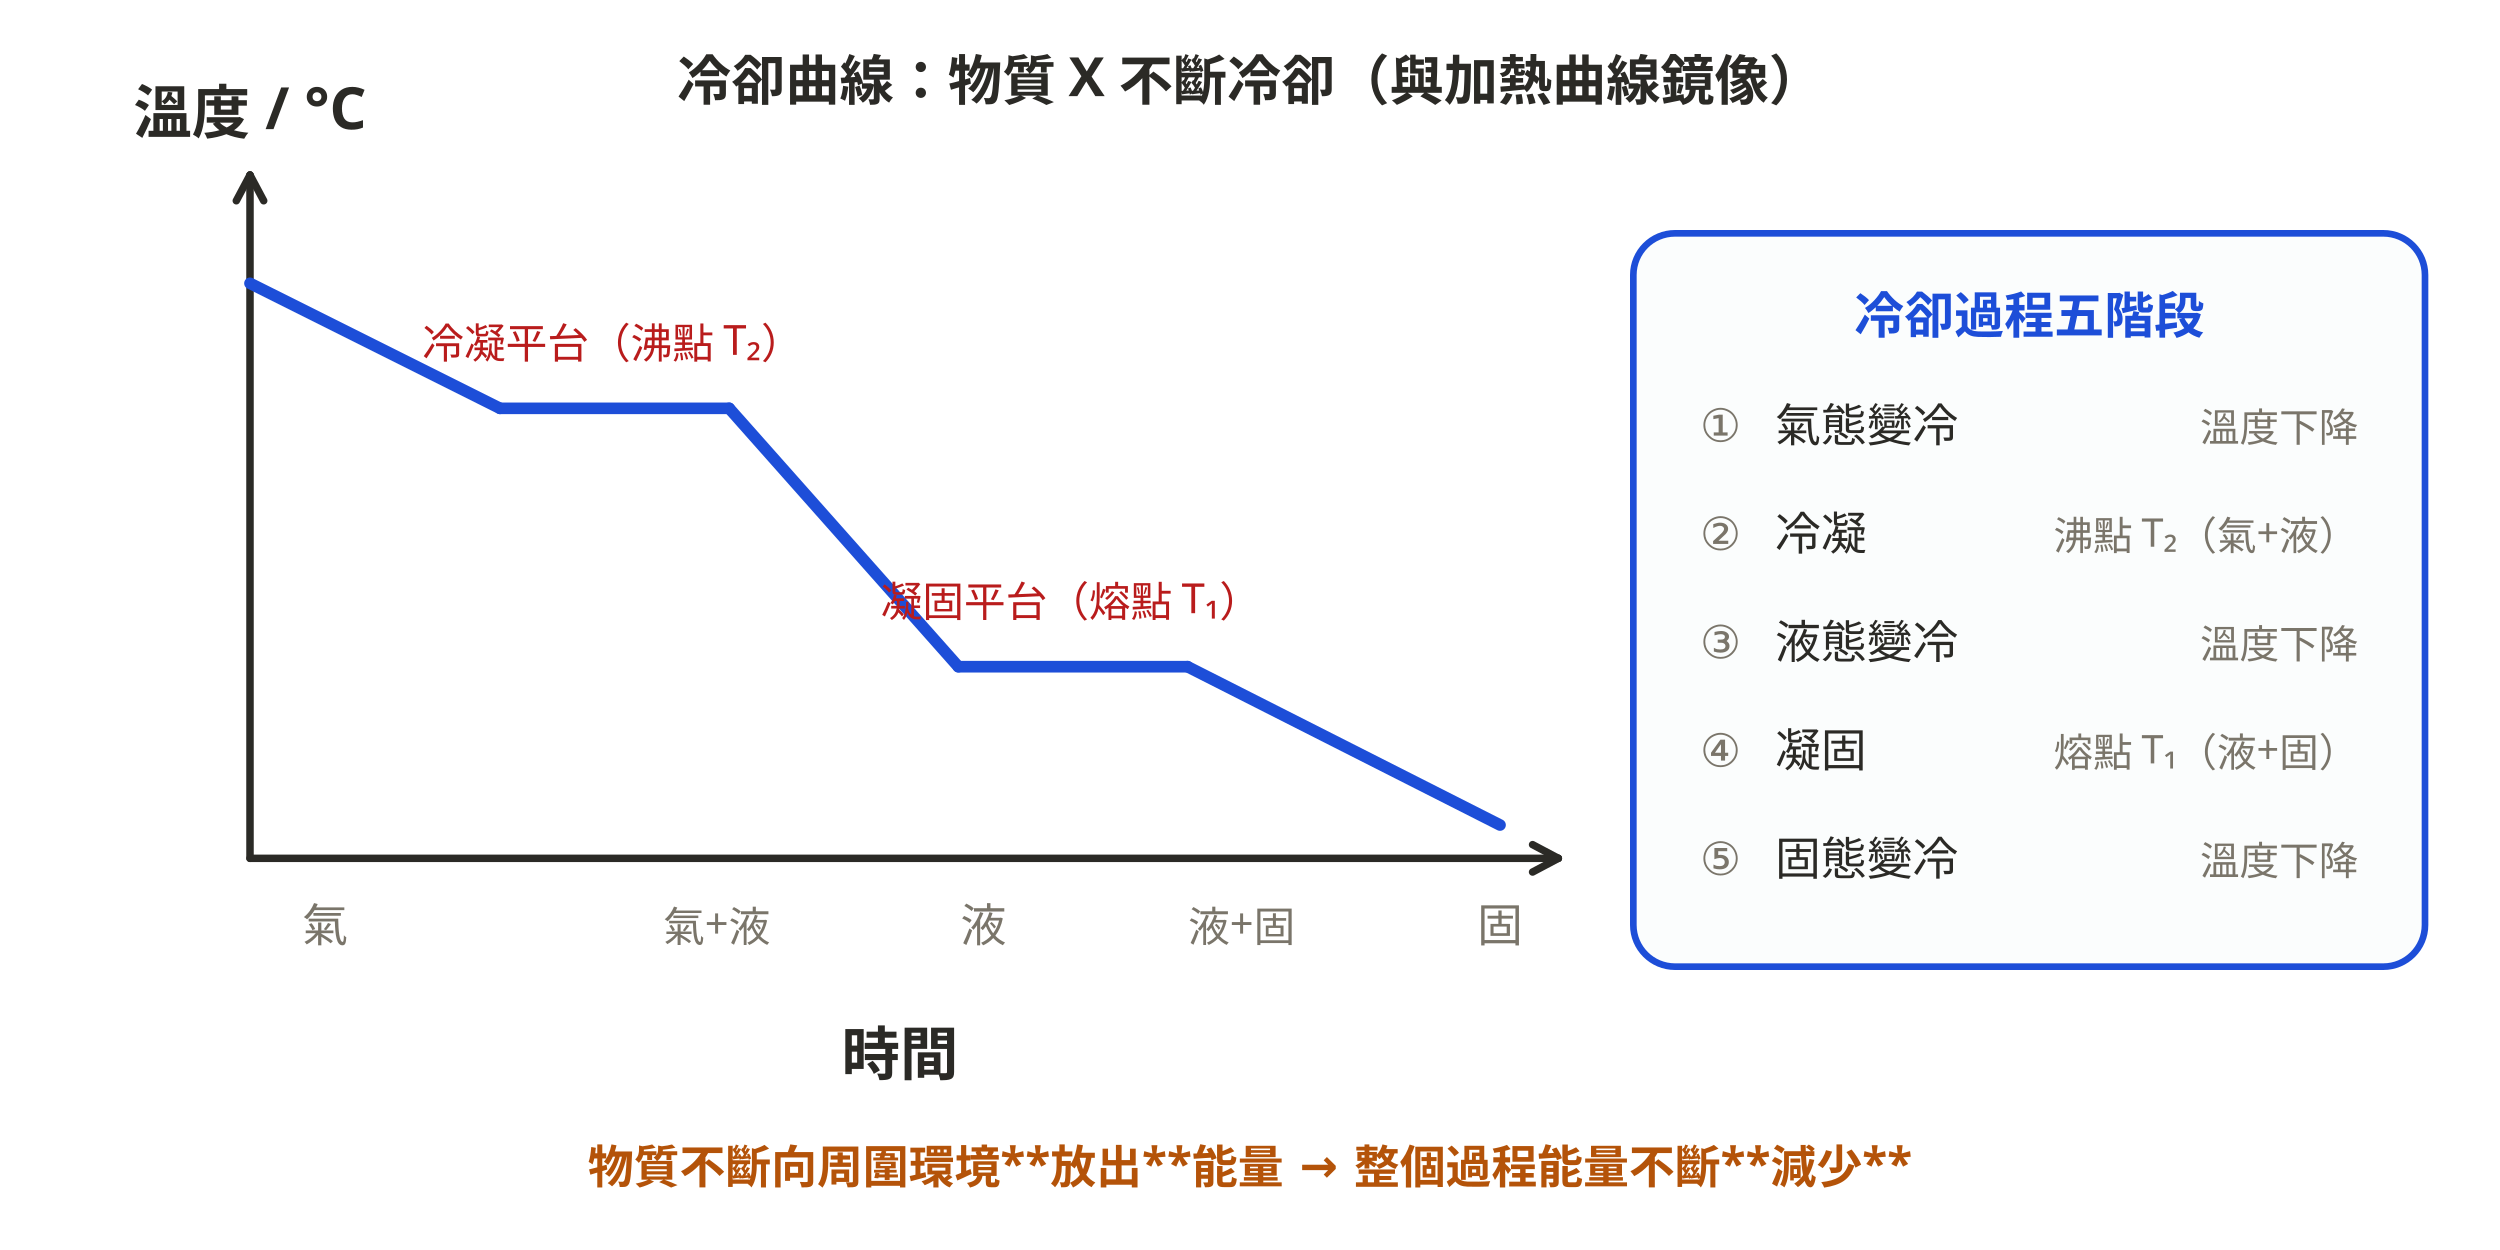
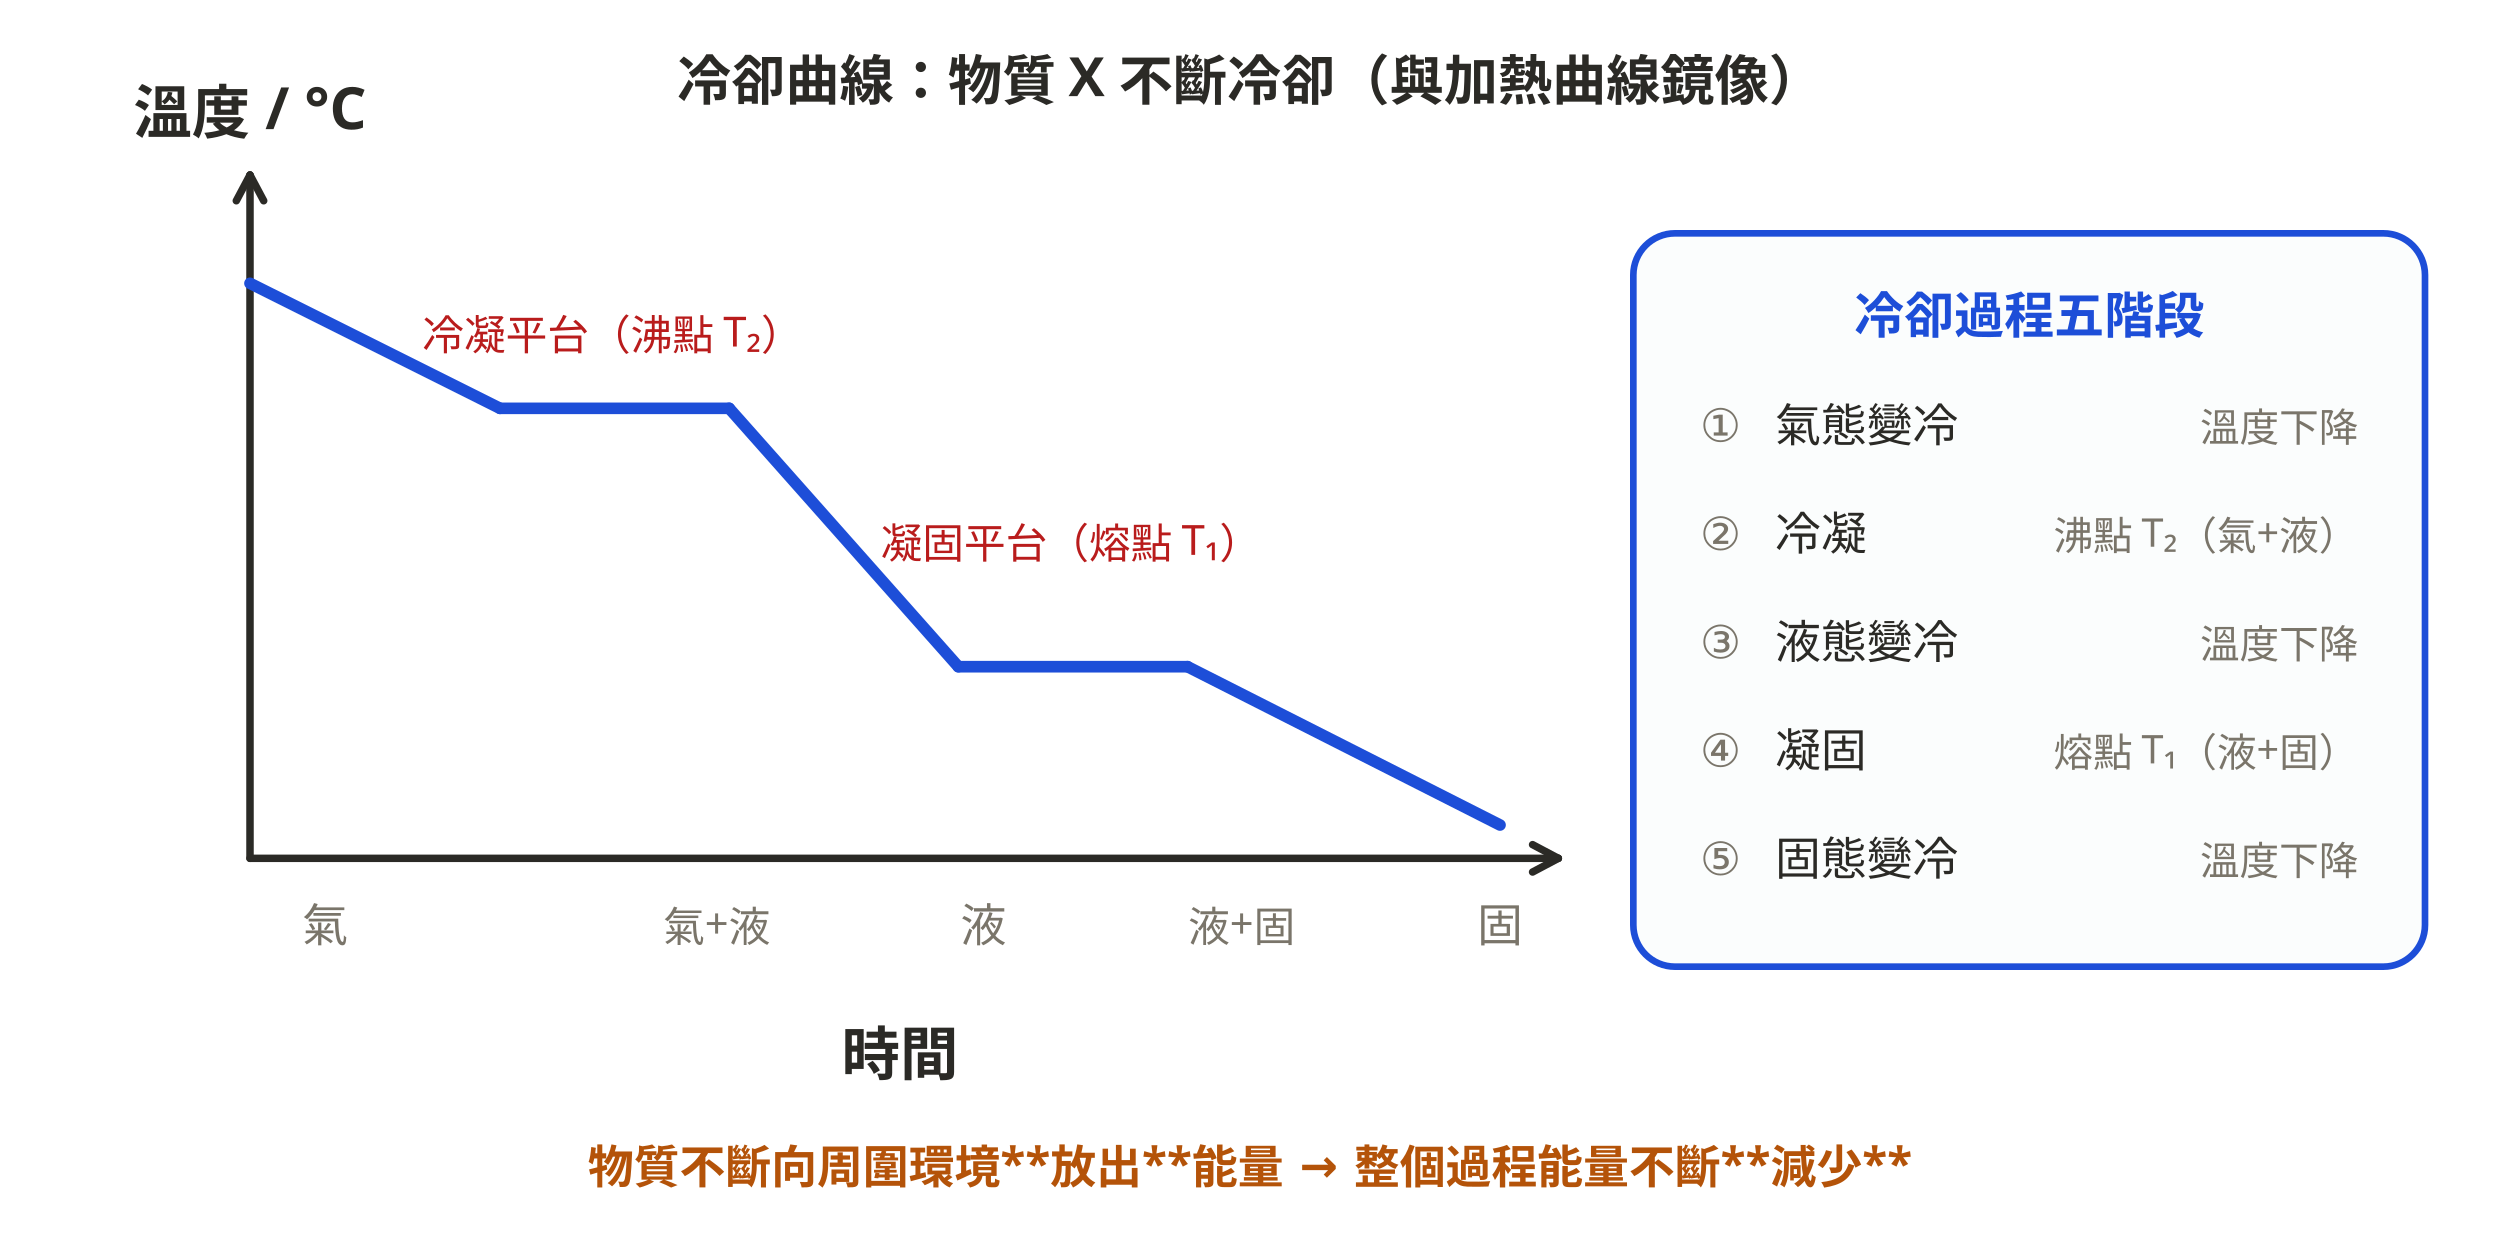
<svg xmlns="http://www.w3.org/2000/svg" viewBox="0 0 600 300" width="600" height="300" font-family="'Microsoft JhengHei','PingFang TC','Noto Sans TC',system-ui,sans-serif">
  <rect x="0" y="0" width="600" height="300" fill="#ffffff" />
  <text x="300" y="24" font-size="13" fill="#2b2a26" text-anchor="middle" font-weight="bold">冷卻曲線：物質 X 不斷冷卻（與加熱曲線鏡像）</text>
  <line x1="60" y1="206" x2="374" y2="206" stroke="#2b2a26" stroke-width="1.8" stroke-linecap="round" />
  <line x1="374" y1="206" x2="367.819" y2="209.286" stroke="#2b2a26" stroke-width="1.8" stroke-linecap="round" />
  <line x1="374" y1="206" x2="367.819" y2="202.714" stroke="#2b2a26" stroke-width="1.8" stroke-linecap="round" />
  <line x1="60" y1="206" x2="60" y2="42" stroke="#2b2a26" stroke-width="1.8" stroke-linecap="round" />
  <line x1="60" y1="42" x2="63.286" y2="48.181" stroke="#2b2a26" stroke-width="1.8" stroke-linecap="round" />
  <line x1="60" y1="42" x2="56.714" y2="48.181" stroke="#2b2a26" stroke-width="1.8" stroke-linecap="round" />
  <text x="216" y="258" font-size="14" fill="#2b2a26" text-anchor="middle" font-weight="bold">時間</text>
  <text x="60" y="32" font-size="14" fill="#2b2a26" text-anchor="middle" font-weight="bold">溫度 / °C</text>
  <line x1="60" y1="68" x2="120" y2="98" stroke="#1d4ed8" stroke-width="2.8" stroke-linecap="round" />
  <line x1="120" y1="98" x2="175" y2="98" stroke="#1d4ed8" stroke-width="2.8" stroke-linecap="round" />
  <line x1="175" y1="98" x2="230" y2="160" stroke="#1d4ed8" stroke-width="2.8" stroke-linecap="round" />
  <line x1="230" y1="160" x2="285" y2="160" stroke="#1d4ed8" stroke-width="2.8" stroke-linecap="round" />
  <line x1="285" y1="160" x2="360" y2="198" stroke="#1d4ed8" stroke-width="2.8" stroke-linecap="round" />
-   <text x="147" y="86" font-size="10" fill="#b91c1c" text-anchor="middle" font-weight="normal">冷凝平台（沸點 T₂）</text>
-   <text x="257" y="148" font-size="10" fill="#b91c1c" text-anchor="middle" font-weight="normal">凝固平台（熔點 T₁）</text>
+   <text x="147" y="84" font-size="10" fill="#b91c1c" text-anchor="middle" font-weight="normal">冷凝平台（沸點 T₂）</text>
+   <text x="257" y="134" font-size="10" fill="#b91c1c" text-anchor="middle" font-weight="normal">凝固平台（熔點 T₁）</text>
  <text x="78" y="226" font-size="11" fill="#7a756a" text-anchor="middle" font-weight="normal">氣</text>
  <text x="172" y="226" font-size="10" fill="#7a756a" text-anchor="middle" font-weight="normal">氣+液</text>
  <text x="236" y="226" font-size="11" fill="#7a756a" text-anchor="middle" font-weight="normal">液</text>
  <text x="298" y="226" font-size="10" fill="#7a756a" text-anchor="middle" font-weight="normal">液+固</text>
  <text x="360" y="226" font-size="11" fill="#7a756a" text-anchor="middle" font-weight="normal">固</text>
  <rect x="392" y="56" width="190" height="176" rx="10" fill="#fbfdfd" stroke="#1d4ed8" stroke-width="1.6" />
  <text x="487" y="80" font-size="12" fill="#1d4ed8" text-anchor="middle" font-weight="bold">冷卻過程五階段</text>
  <text x="408" y="106" font-size="11" fill="#7a756a" text-anchor="start" font-weight="normal">①</text>
  <text x="426" y="106" font-size="11" fill="#2b2a26" text-anchor="start" font-weight="normal">氣態變冷</text>
  <text x="566" y="106" font-size="9.5" fill="#7a756a" text-anchor="end" font-weight="normal">溫度下降</text>
  <text x="408" y="132" font-size="11" fill="#7a756a" text-anchor="start" font-weight="normal">②</text>
  <text x="426" y="132" font-size="11" fill="#2b2a26" text-anchor="start" font-weight="normal">冷凝</text>
  <text x="566" y="132" font-size="9.5" fill="#7a756a" text-anchor="end" font-weight="normal">沸點 T₂（氣+液）</text>
  <text x="408" y="158" font-size="11" fill="#7a756a" text-anchor="start" font-weight="normal">③</text>
  <text x="426" y="158" font-size="11" fill="#2b2a26" text-anchor="start" font-weight="normal">液態變冷</text>
  <text x="566" y="158" font-size="9.5" fill="#7a756a" text-anchor="end" font-weight="normal">溫度下降</text>
  <text x="408" y="184" font-size="11" fill="#7a756a" text-anchor="start" font-weight="normal">④</text>
  <text x="426" y="184" font-size="11" fill="#2b2a26" text-anchor="start" font-weight="normal">凝固</text>
  <text x="566" y="184" font-size="9.5" fill="#7a756a" text-anchor="end" font-weight="normal">熔點 T₁（液+固）</text>
  <text x="408" y="210" font-size="11" fill="#7a756a" text-anchor="start" font-weight="normal">⑤</text>
  <text x="426" y="210" font-size="11" fill="#2b2a26" text-anchor="start" font-weight="normal">固態變冷</text>
  <text x="566" y="210" font-size="9.5" fill="#7a756a" text-anchor="end" font-weight="normal">溫度下降</text>
  <text x="300" y="284" font-size="11" fill="#b45309" text-anchor="middle" font-weight="bold">物質不斷向周圍環境**放出**能量 → 整個過程能量不斷**減少**</text>
</svg>
